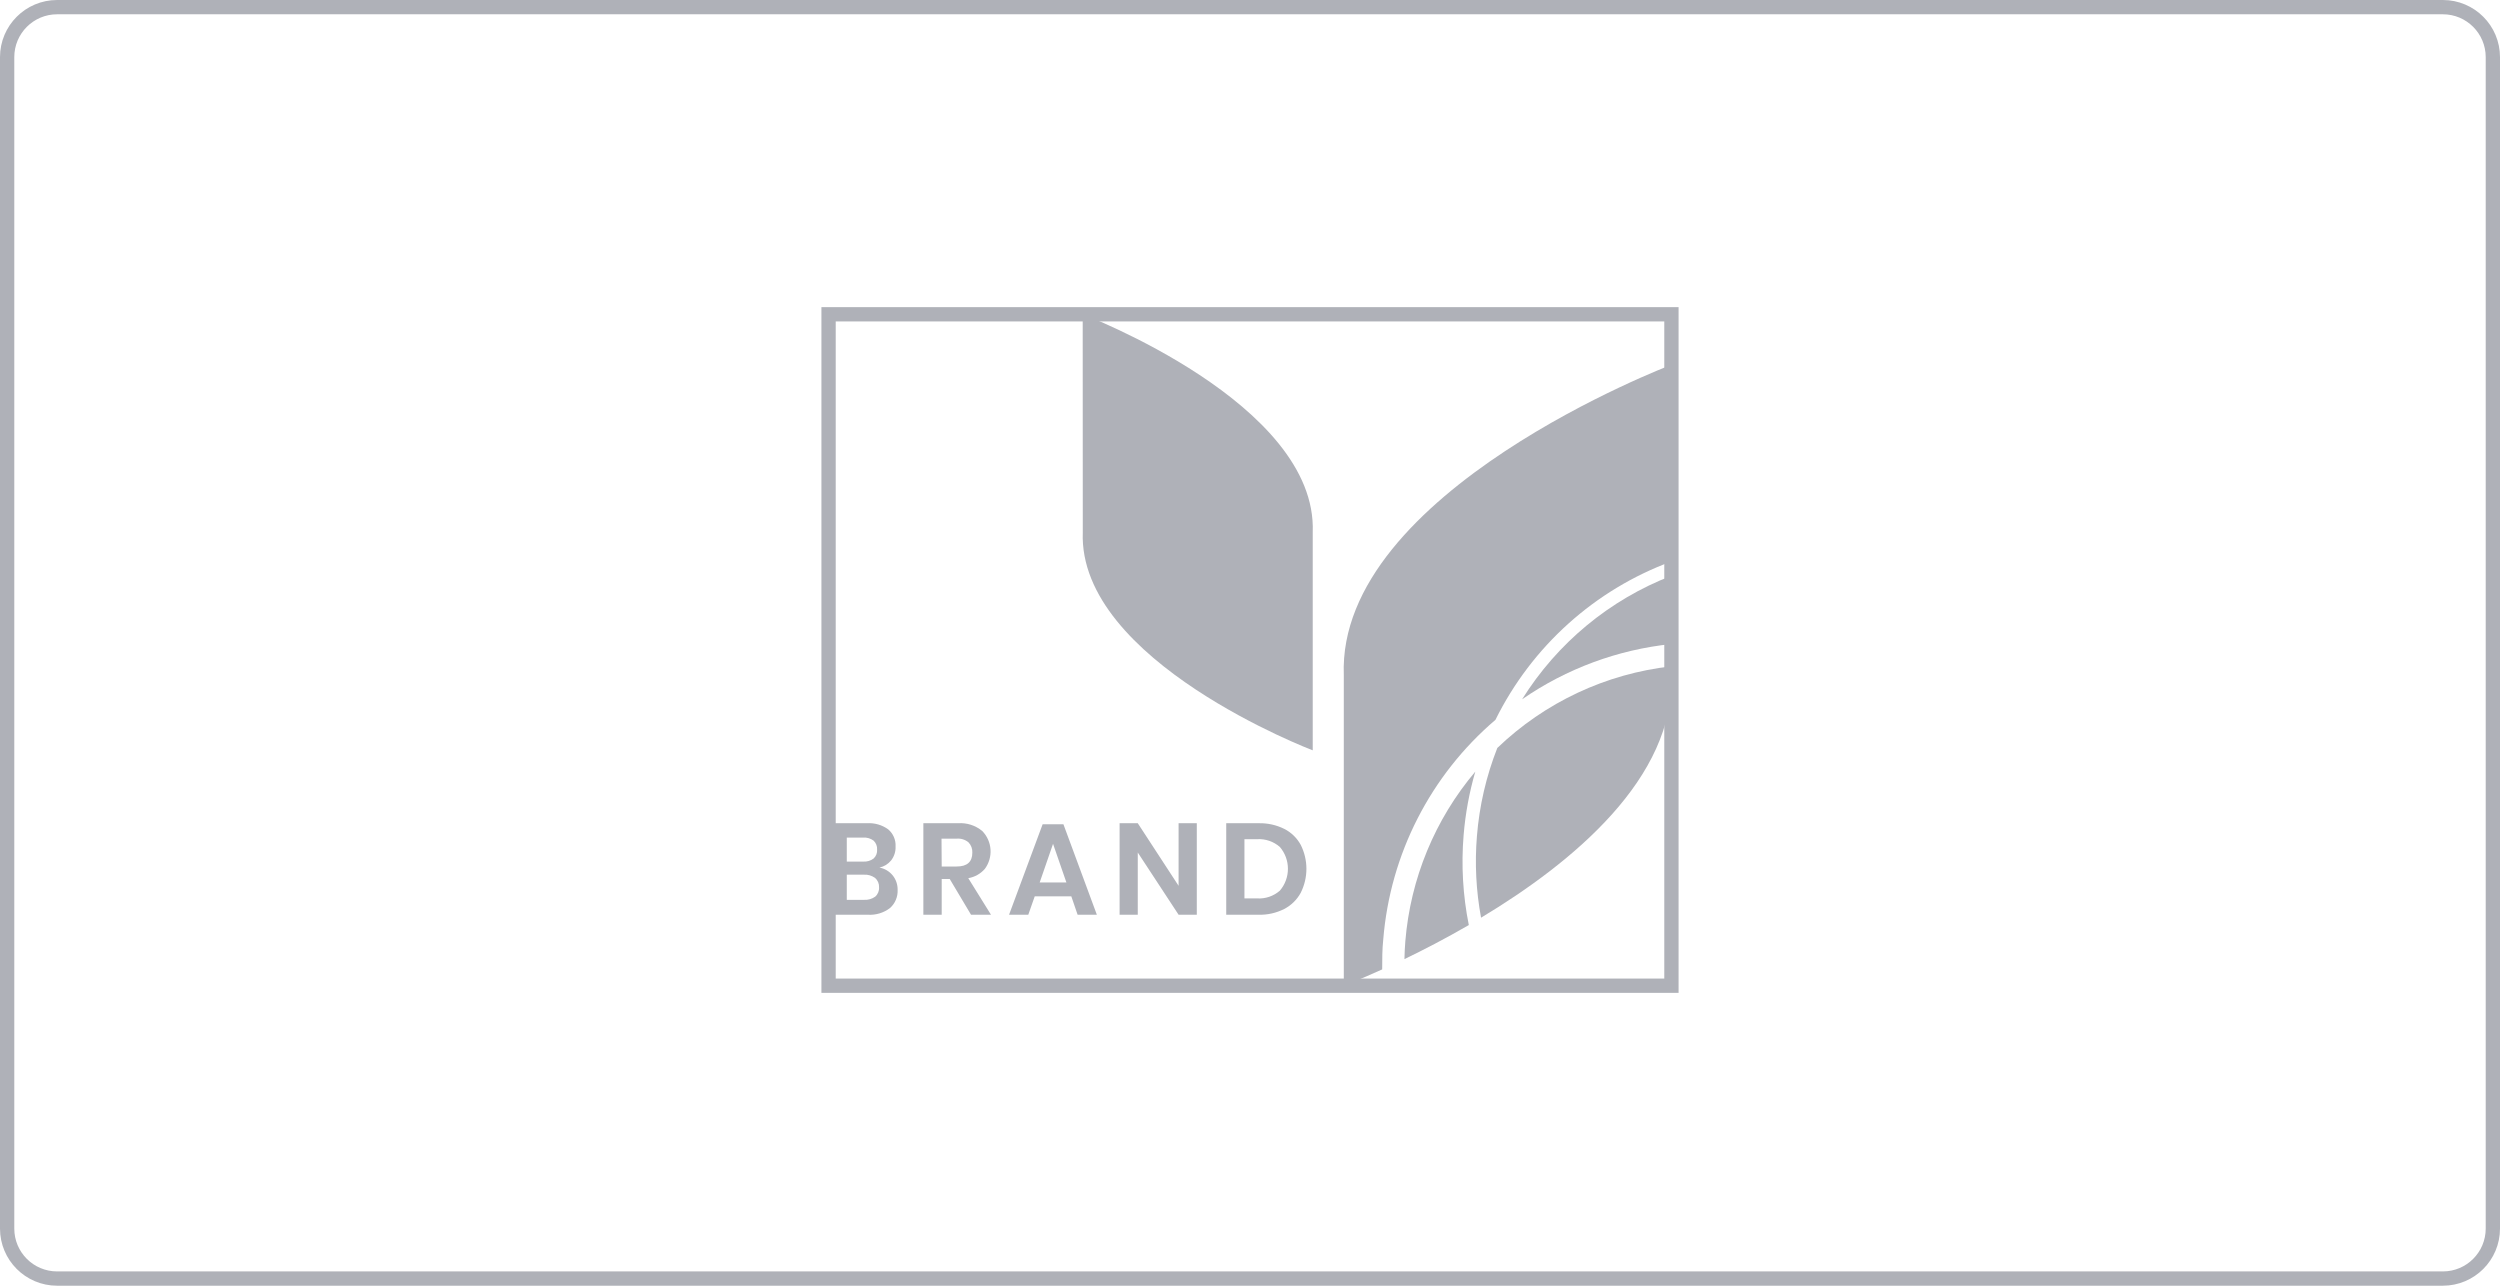
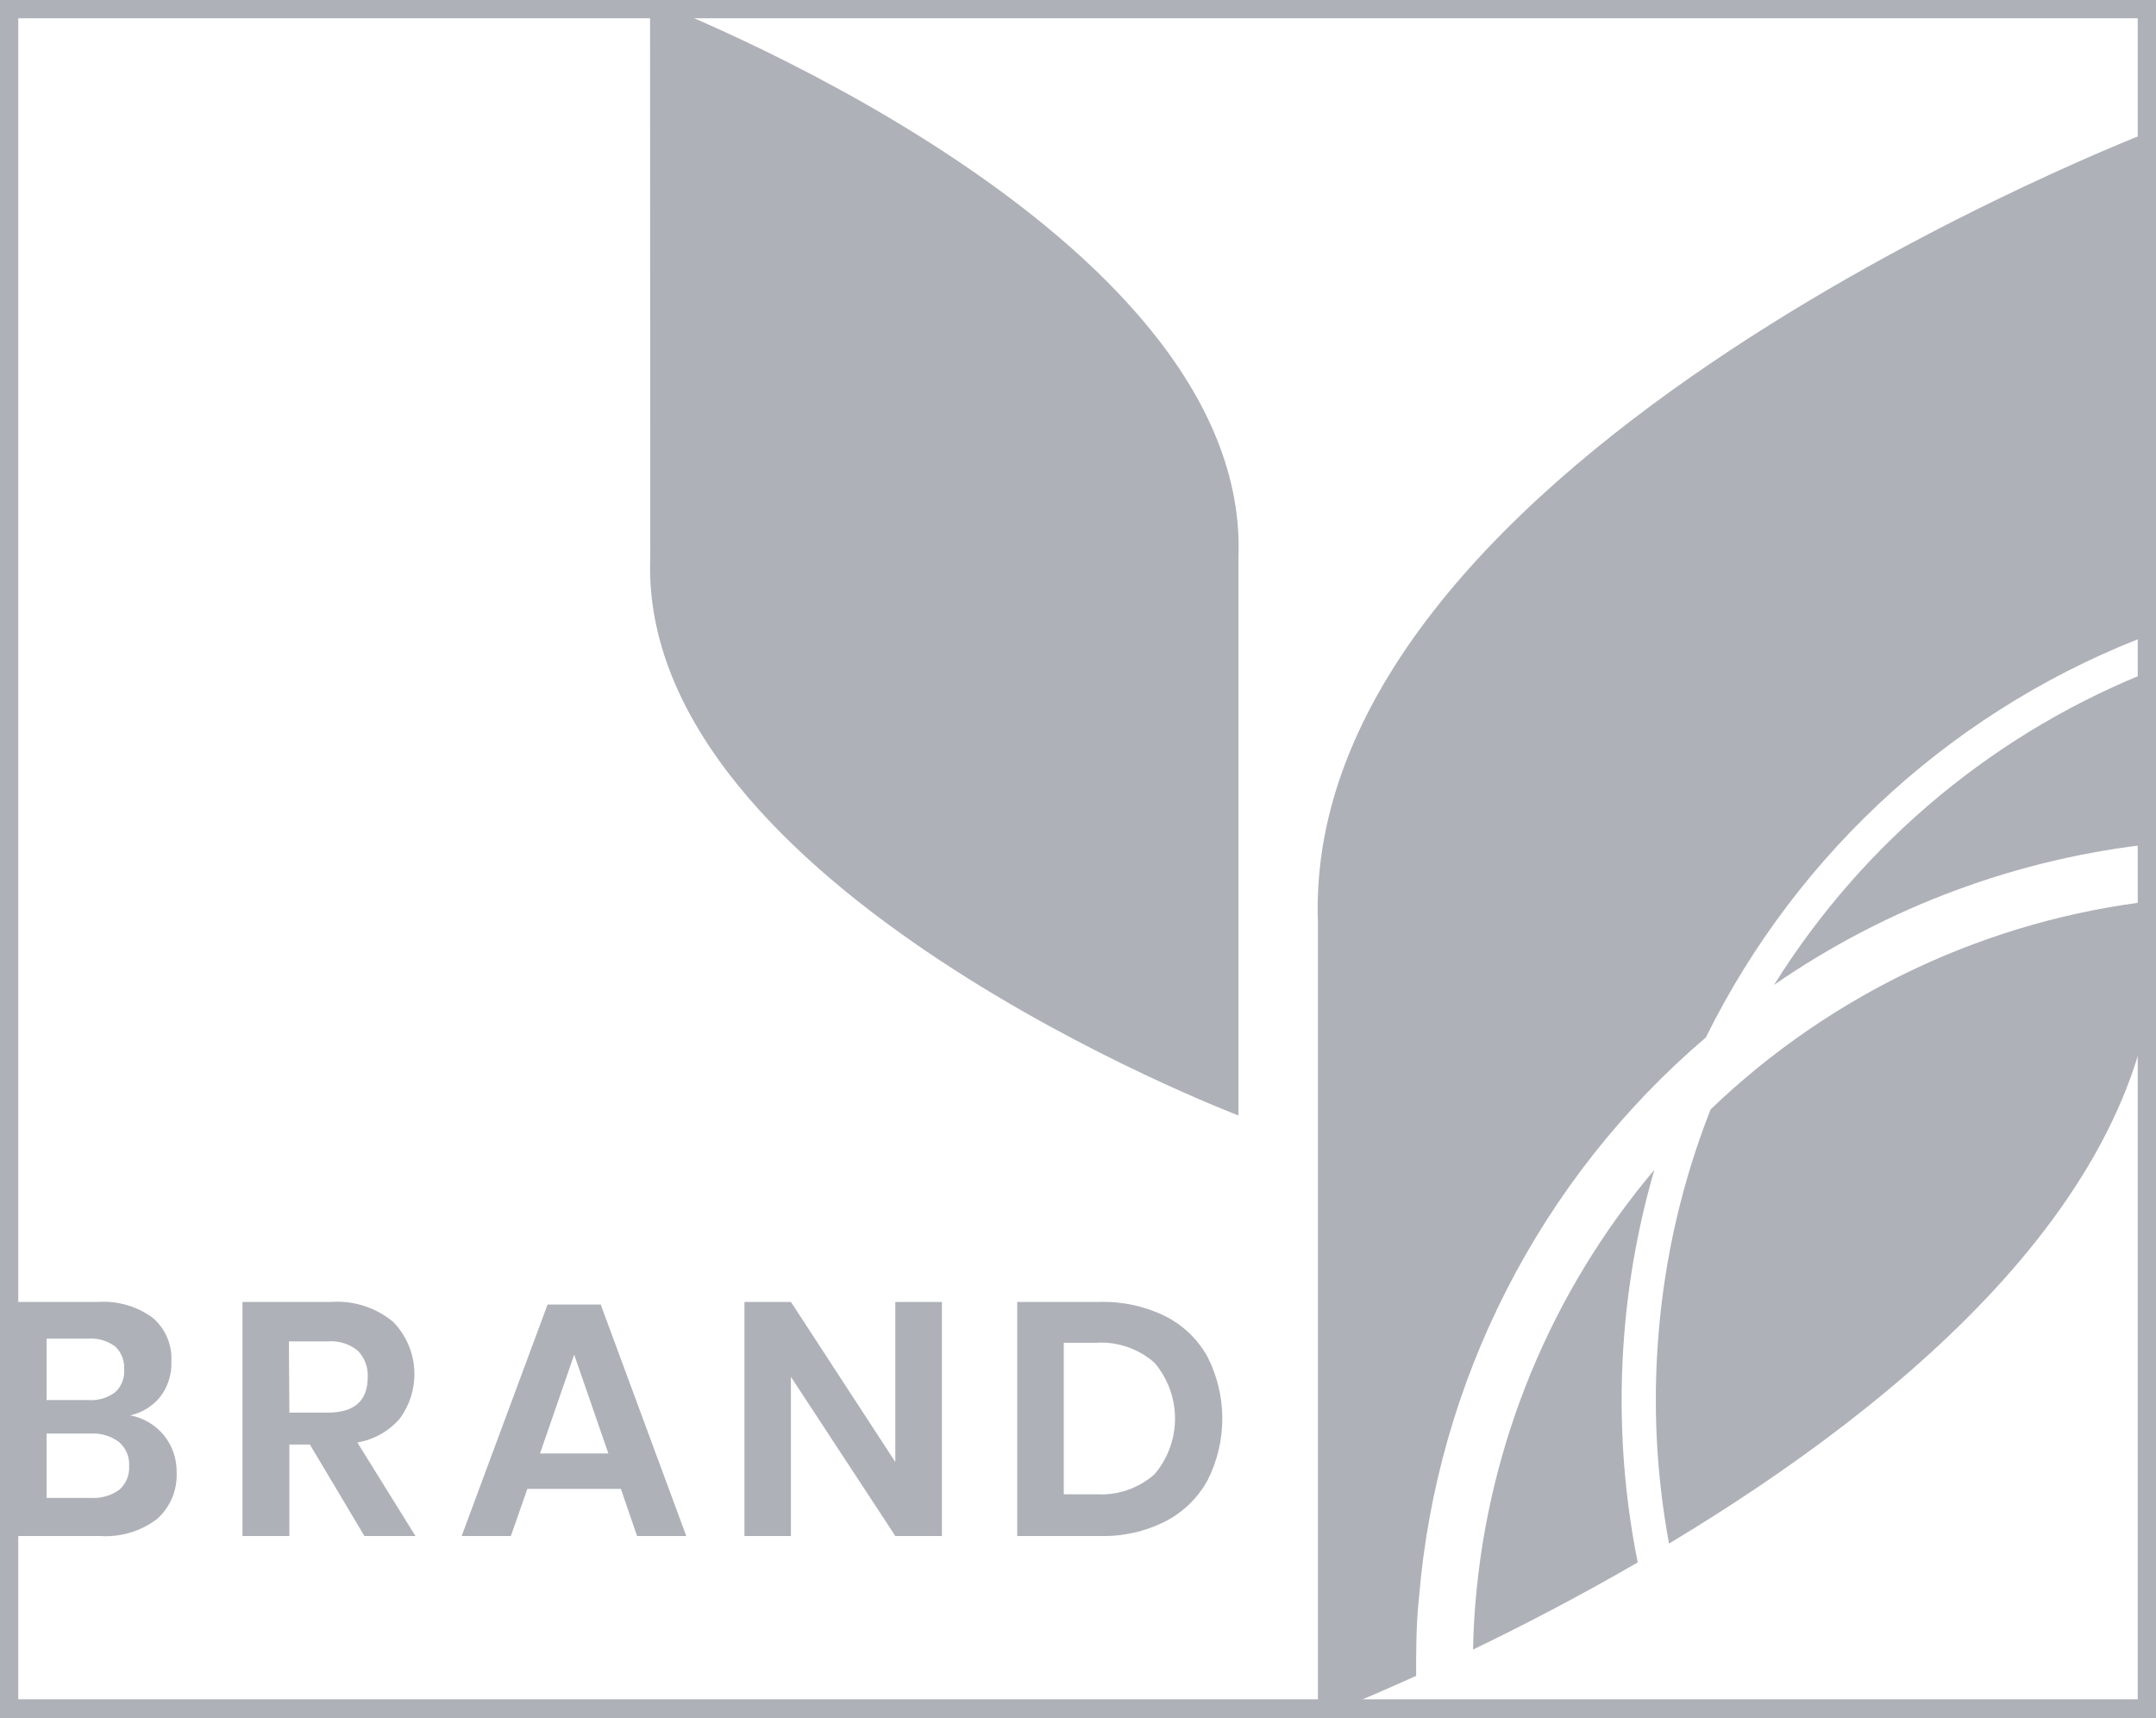
- <svg xmlns="http://www.w3.org/2000/svg" width="175" height="90" viewBox="0 0 175 90" fill="none">
-   <rect x="0.5" y="0.5" width="174" height="89" rx="3.5" stroke="#AFB1B8" />
-   <path d="M62.488 61.278C62.718 61.563 62.84 61.921 62.834 62.288C62.845 62.528 62.803 62.767 62.71 62.988C62.618 63.209 62.477 63.406 62.297 63.565C61.851 63.904 61.298 64.069 60.739 64.031H58V57.626H60.683C61.213 57.591 61.738 57.741 62.17 58.052C62.343 58.197 62.48 58.381 62.571 58.589C62.661 58.797 62.702 59.023 62.69 59.25C62.706 59.603 62.595 59.951 62.379 60.23C62.17 60.484 61.883 60.66 61.562 60.73C61.925 60.797 62.254 60.991 62.488 61.278ZM59.275 60.311H60.422C60.682 60.33 60.941 60.255 61.151 60.098C61.237 60.02 61.304 59.922 61.346 59.814C61.389 59.706 61.406 59.589 61.397 59.472C61.405 59.356 61.387 59.24 61.345 59.132C61.303 59.024 61.238 58.926 61.154 58.846C60.938 58.685 60.671 58.609 60.403 58.631H59.275V60.311ZM61.263 62.767C61.355 62.687 61.427 62.586 61.474 62.474C61.521 62.361 61.542 62.238 61.534 62.116C61.541 61.993 61.52 61.869 61.472 61.755C61.423 61.641 61.35 61.54 61.257 61.459C61.032 61.292 60.756 61.21 60.478 61.228H59.275V62.989H60.493C60.767 63.005 61.039 62.927 61.263 62.767Z" fill="#AFB1B8" />
-   <path d="M67.972 64.031L66.48 61.528H65.919V64.031H64.635V57.626H67.066C67.678 57.583 68.284 57.778 68.758 58.171C69.098 58.518 69.302 58.976 69.336 59.462C69.369 59.948 69.228 60.43 68.939 60.821C68.639 61.166 68.229 61.396 67.779 61.472L69.369 64.031H67.972ZM65.919 60.655H66.969C67.698 60.655 68.063 60.332 68.063 59.685C68.07 59.553 68.05 59.421 68.004 59.297C67.958 59.173 67.887 59.06 67.795 58.965C67.564 58.773 67.268 58.68 66.969 58.706H65.906L65.919 60.655Z" fill="#AFB1B8" />
-   <path d="M74.991 62.742H72.432L71.98 64.031H70.634L72.984 57.698H74.439L76.78 64.031H75.433L74.991 62.742ZM74.648 61.772L73.713 59.069L72.778 61.772H74.648Z" fill="#AFB1B8" />
-   <path d="M83.776 64.031H82.501L79.644 59.676V64.031H78.372V57.626H79.644L82.501 62.007V57.626H83.776V64.031Z" fill="#AFB1B8" />
-   <path d="M91.05 62.498C90.786 62.982 90.385 63.375 89.897 63.628C89.342 63.909 88.726 64.048 88.105 64.031H85.836V57.626H88.105C88.725 57.61 89.34 57.745 89.897 58.021C90.385 58.267 90.787 58.657 91.05 59.138C91.312 59.658 91.449 60.234 91.449 60.818C91.449 61.402 91.312 61.977 91.05 62.498ZM89.591 62.345C89.955 61.919 90.155 61.377 90.155 60.816C90.155 60.255 89.955 59.713 89.591 59.288C89.151 58.902 88.578 58.707 87.996 58.743H87.111V62.889H87.996C88.578 62.926 89.151 62.73 89.591 62.345Z" fill="#AFB1B8" />
-   <path d="M75.789 22C75.789 22 92.24 28.236 91.891 37.26V52.523C91.891 52.523 75.452 46.284 75.795 37.26L75.789 22Z" fill="#AFB1B8" />
-   <path d="M106.548 48.95C109.655 46.803 113.249 45.473 117 45.082V40.304C112.677 41.977 109.01 45.01 106.548 48.95Z" fill="#AFB1B8" />
-   <path d="M104.681 50.389C107.224 45.248 111.633 41.28 117 39.303V25.536C117 25.536 93.571 34.419 94.066 47.269V69C94.066 69 95.11 68.603 96.753 67.858C96.753 67.163 96.753 66.462 96.828 65.758C97.312 59.792 100.137 54.264 104.681 50.389Z" fill="#AFB1B8" />
-   <path d="M102.453 58.462C102.576 56.955 102.85 55.464 103.272 54.012C100.443 57.359 98.73 61.512 98.373 65.887C98.339 66.3 98.32 66.713 98.311 67.138C99.641 66.497 101.19 65.696 102.817 64.754C102.402 62.684 102.279 60.566 102.453 58.462Z" fill="#AFB1B8" />
-   <path d="M103.384 58.54C103.228 60.444 103.326 62.36 103.674 64.238C110.075 60.392 117.268 54.45 116.991 47.269V46.644C112.417 47.157 108.138 49.165 104.812 52.357C104.033 54.335 103.552 56.419 103.384 58.54Z" fill="#AFB1B8" />
-   <rect x="58" y="22" width="59" height="47" stroke="#AFB1B8" />
+ <svg xmlns="http://www.w3.org/2000/svg" width="59" height="47" viewBox="0 0 59 47" fill="none">
+   <path d="M4.488 39.278C4.718 39.563 4.84 39.921 4.834 40.288C4.845 40.528 4.803 40.767 4.71 40.988C4.618 41.209 4.477 41.406 4.298 41.565C3.851 41.904 3.298 42.069 2.739 42.031H0V35.626H2.683C3.213 35.591 3.738 35.741 4.17 36.052C4.343 36.197 4.48 36.381 4.571 36.589C4.661 36.797 4.702 37.023 4.69 37.25C4.706 37.603 4.595 37.951 4.379 38.23C4.17 38.484 3.883 38.66 3.562 38.73C3.925 38.797 4.254 38.991 4.488 39.278ZM1.275 38.311H2.421C2.682 38.33 2.941 38.255 3.151 38.098C3.237 38.02 3.304 37.922 3.346 37.814C3.389 37.706 3.406 37.589 3.397 37.472C3.405 37.356 3.387 37.24 3.345 37.132C3.303 37.024 3.238 36.926 3.154 36.846C2.938 36.685 2.671 36.609 2.403 36.631H1.275V38.311ZM3.263 40.767C3.355 40.687 3.427 40.586 3.474 40.474C3.521 40.361 3.542 40.238 3.534 40.116C3.541 39.993 3.52 39.869 3.472 39.755C3.423 39.641 3.35 39.54 3.257 39.459C3.032 39.292 2.756 39.21 2.478 39.228H1.275V40.989H2.493C2.767 41.005 3.039 40.927 3.263 40.767Z" fill="#AFB1B8" />
+   <path d="M9.972 42.031L8.48 39.528H7.919V42.031H6.635V35.626H9.066C9.678 35.583 10.284 35.778 10.758 36.171C11.098 36.518 11.303 36.976 11.336 37.462C11.369 37.948 11.228 38.43 10.938 38.821C10.639 39.166 10.229 39.396 9.779 39.472L11.369 42.031H9.972ZM7.919 38.655H8.969C9.698 38.655 10.063 38.332 10.063 37.685C10.07 37.553 10.05 37.421 10.004 37.297C9.958 37.173 9.887 37.06 9.795 36.965C9.564 36.773 9.268 36.68 8.969 36.706H7.906L7.919 38.655Z" fill="#AFB1B8" />
+   <path d="M16.991 40.742H14.432L13.98 42.031H12.634L14.984 35.698H16.439L18.78 42.031H17.433L16.991 40.742ZM16.648 39.772L15.713 37.069L14.778 39.772H16.648Z" fill="#AFB1B8" />
+   <path d="M25.776 42.031H24.501L21.644 37.676V42.031H20.372V35.626H21.644L24.501 40.007V35.626H25.776V42.031Z" fill="#AFB1B8" />
+   <path d="M33.05 40.498C32.786 40.982 32.385 41.375 31.897 41.628C31.342 41.909 30.726 42.048 30.105 42.031H27.836V35.626H30.105C30.725 35.61 31.34 35.745 31.897 36.021C32.385 36.267 32.786 36.657 33.05 37.138C33.312 37.658 33.449 38.234 33.449 38.818C33.449 39.402 33.312 39.977 33.05 40.498ZM31.591 40.345C31.955 39.919 32.155 39.377 32.155 38.816C32.155 38.255 31.955 37.713 31.591 37.288C31.151 36.902 30.578 36.707 29.996 36.743H29.111V40.889H29.996C30.578 40.926 31.151 40.73 31.591 40.345Z" fill="#AFB1B8" />
+   <path d="M17.789 0C17.789 0 34.24 6.236 33.891 15.26V30.523C33.891 30.523 17.452 24.284 17.795 15.26L17.789 0Z" fill="#AFB1B8" />
+   <path d="M48.548 26.95C51.655 24.803 55.248 23.473 59 23.082V18.304C54.677 19.977 51.01 23.01 48.548 26.95Z" fill="#AFB1B8" />
+   <path d="M46.681 28.389C49.224 23.248 53.633 19.28 59 17.303V3.536C59 3.536 35.571 12.419 36.066 25.269V47C36.066 47 37.11 46.602 38.753 45.858C38.753 45.163 38.753 44.462 38.828 43.758C39.312 37.792 42.137 32.264 46.681 28.389Z" fill="#AFB1B8" />
+   <path d="M44.453 36.462C44.576 34.955 44.85 33.464 45.272 32.012C42.443 35.359 40.73 39.512 40.373 43.887C40.339 44.3 40.32 44.713 40.311 45.138C41.642 44.497 43.19 43.696 44.817 42.754C44.402 40.684 44.279 38.566 44.453 36.462Z" fill="#AFB1B8" />
+   <path d="M45.384 36.54C45.228 38.444 45.326 40.36 45.674 42.238C52.075 38.392 59.268 32.45 58.991 25.269V24.644C54.417 25.157 50.138 27.165 46.812 30.357C46.033 32.335 45.552 34.419 45.384 36.54Z" fill="#AFB1B8" />
+   <rect width="59" height="47" stroke="#AFB1B8" />
</svg>
